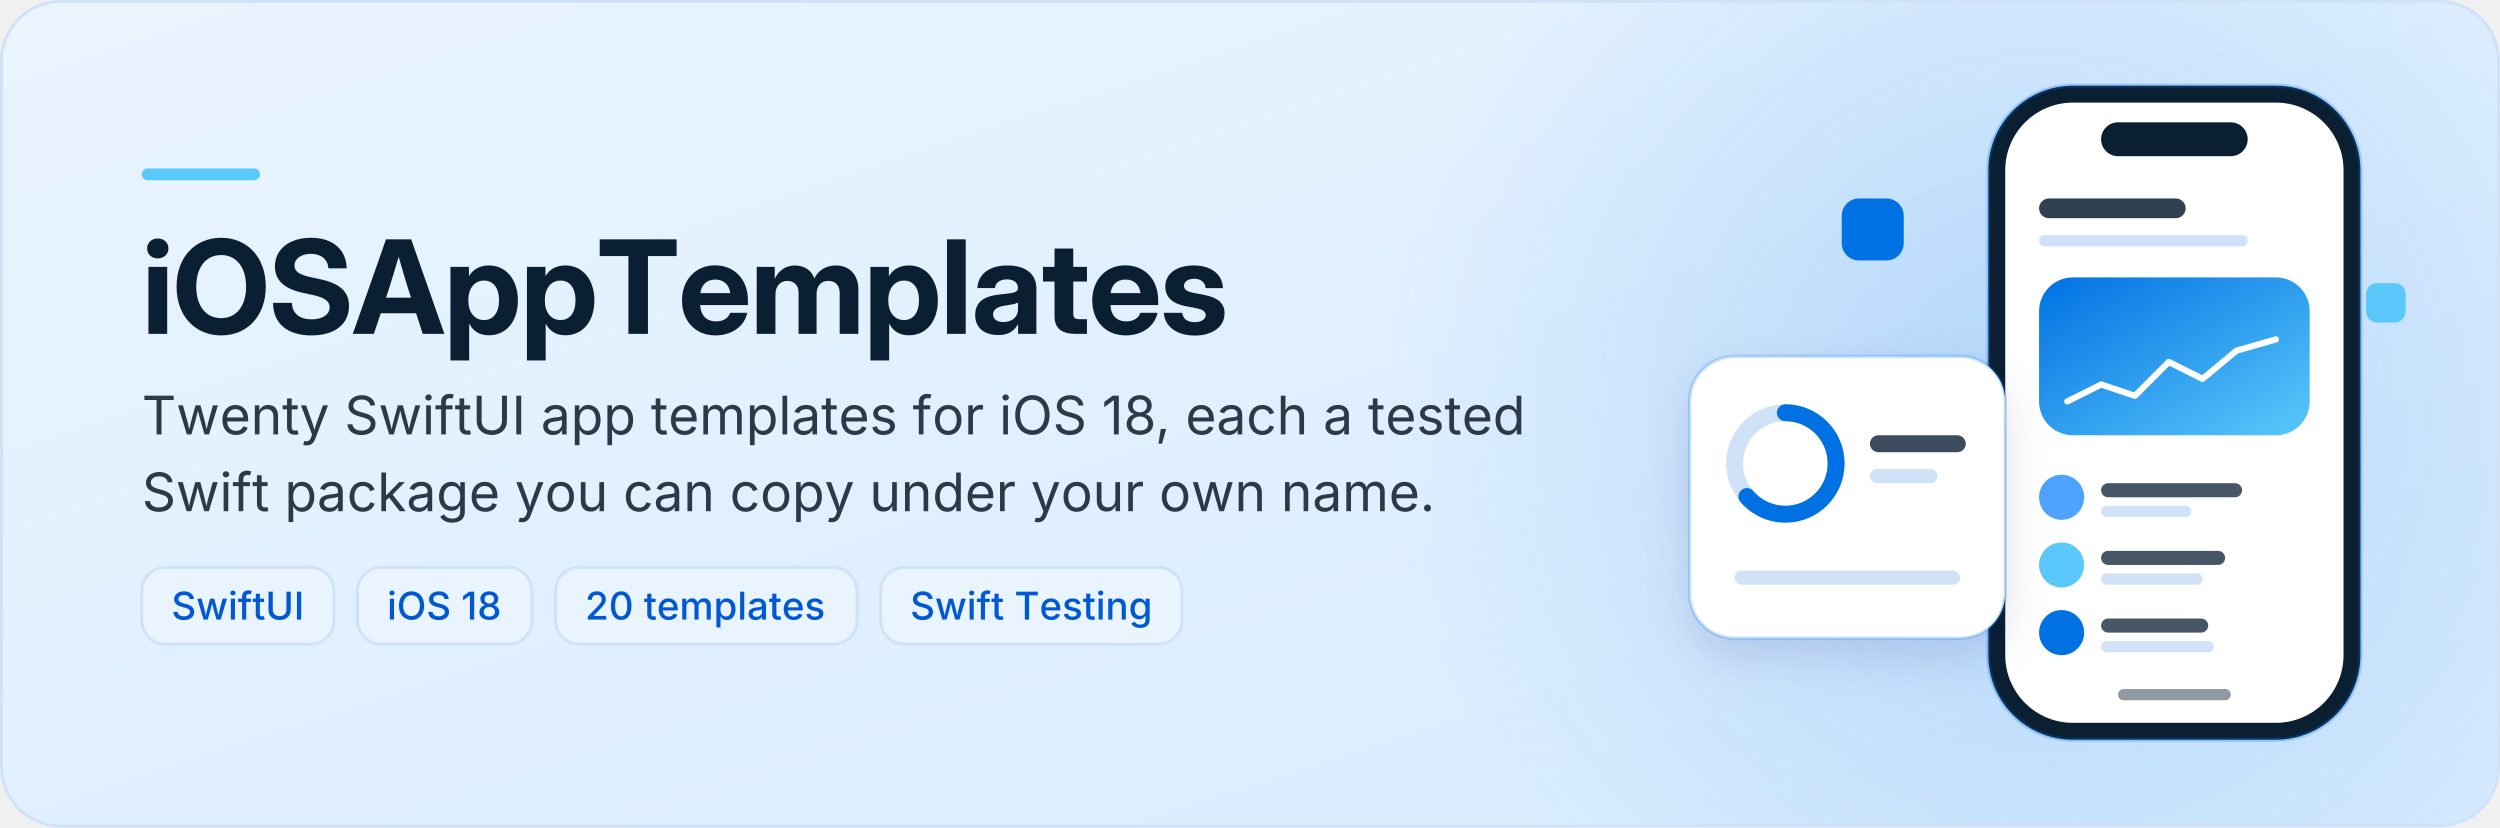
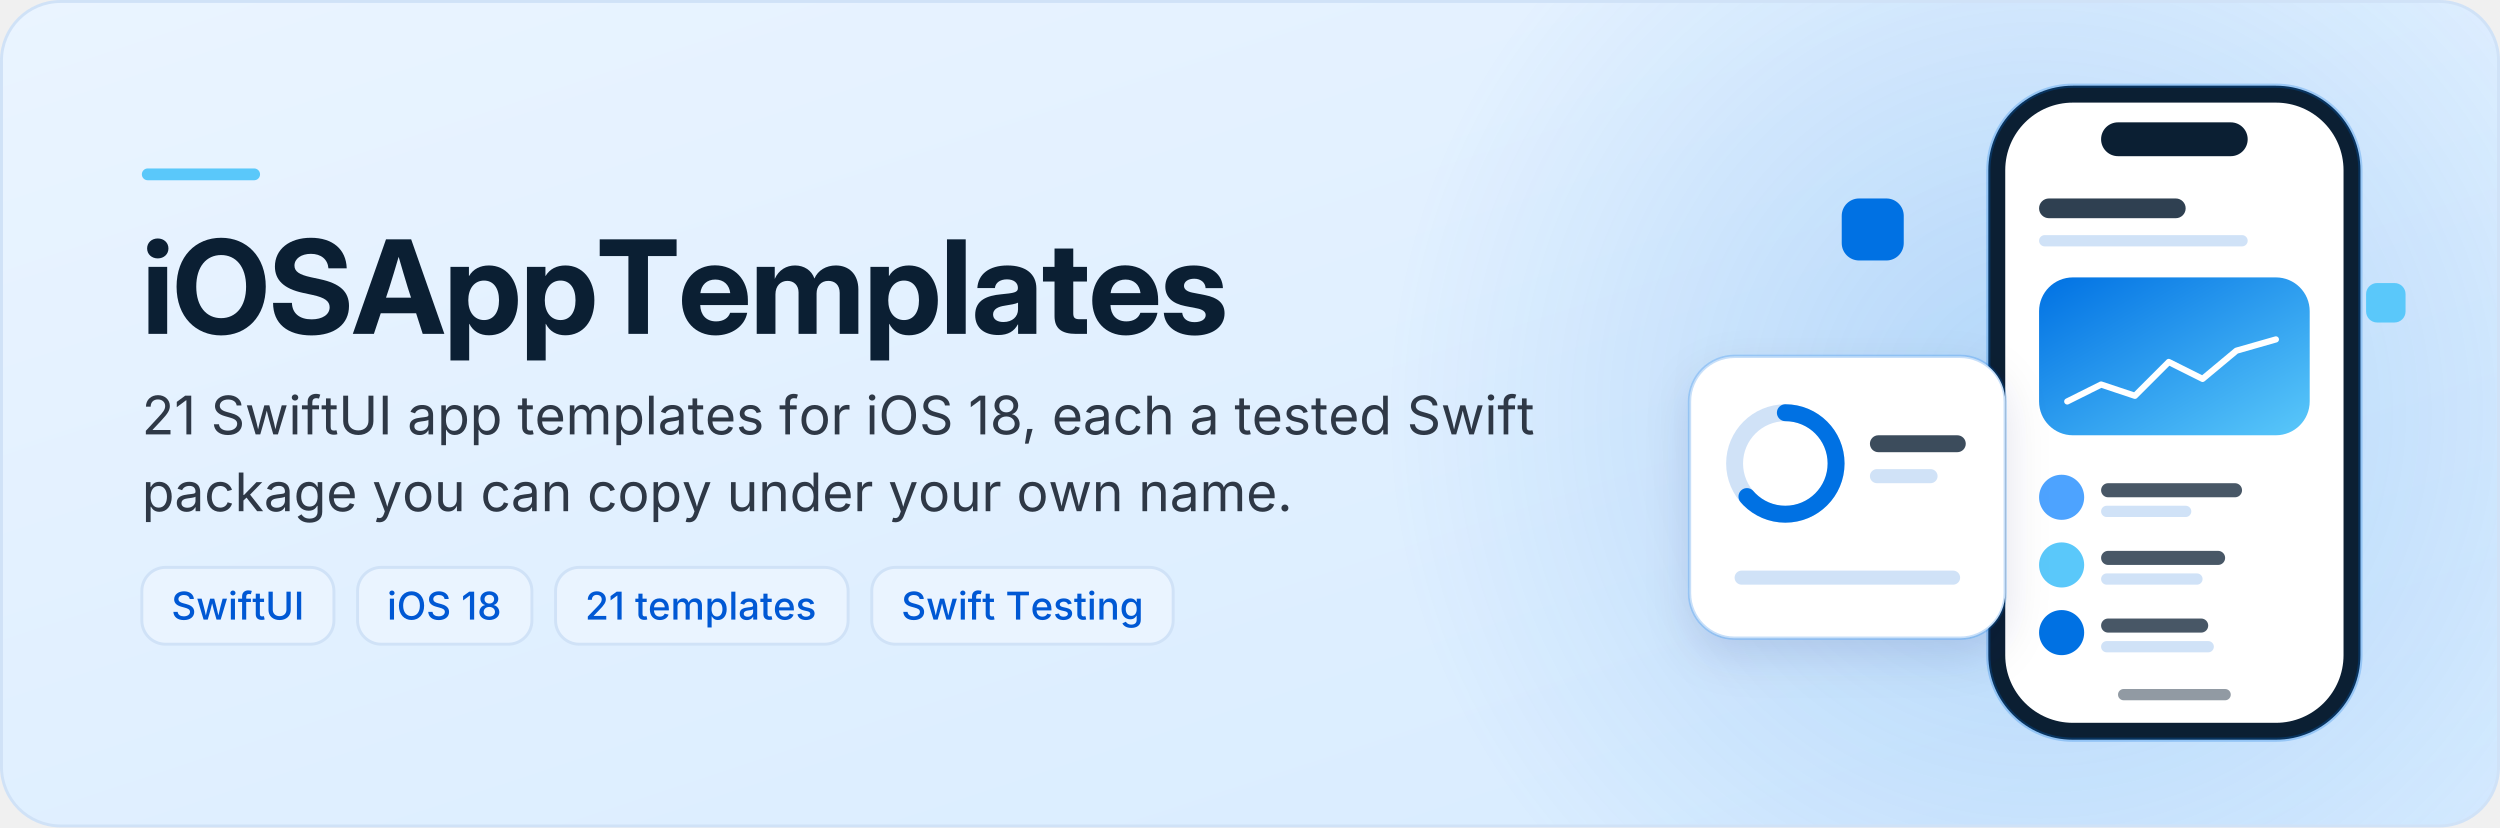
<svg xmlns="http://www.w3.org/2000/svg" width="846" height="280" viewBox="0 0 846 280" role="img" aria-labelledby="t">
  <style>.c{display:none}@media (max-width:500px){.w{display:none}.c{display:inline}}.m-float{animation:mFloat 6s ease-in-out infinite alternate}@keyframes mFloat{from{transform:translateY(0)}to{transform:translateY(-6px)}}.m-float-b{animation:mFloatB 7s ease-in-out infinite alternate}@keyframes mFloatB{from{transform:translateY(0)}to{transform:translateY(5px)}}.m-bob{animation:mBob 5s ease-in-out infinite alternate}@keyframes mBob{from{transform:translateY(0)}to{transform:translateY(-8px)}}.m-bar{transform-box:fill-box;transform-origin:center bottom;animation:mBar 4.2s ease-in-out infinite alternate}@keyframes mBar{from{transform:scaleY(.55)}to{transform:scaleY(1)}}.m-knob{animation:mKnob 6s ease-in-out infinite}@keyframes mKnob{0%,45%{transform:translateX(0)}55%,95%{transform:translateX(12px)}100%{transform:translateX(0)}}.m-slide{animation:mSlide 8s ease-in-out infinite alternate}@keyframes mSlide{from{transform:translateX(0)}to{transform:translateX(56px)}}.m-ring{stroke-dasharray:100;stroke-dashoffset:28;animation:mRing 7s ease-in-out infinite}@keyframes mRing{0%{stroke-dashoffset:100}45%,100%{stroke-dashoffset:28}}.m-caret{animation:mCaret 1.2s steps(1) infinite}@keyframes mCaret{50%{opacity:0}}.m-island{transform-box:fill-box;transform-origin:center;animation:mIsland 9s ease-in-out infinite}@keyframes mIsland{0%,20%{transform:scaleX(.42)}30%,70%{transform:scaleX(1)}80%,100%{transform:scaleX(.42)}}@media (prefers-reduced-motion: reduce){*{animation:none!important}}</style>
  <defs>
    <linearGradient id="bg" x1="0" y1="0" x2="1" y2="1">
      <stop offset="0" stop-color="#EAF4FF" />
      <stop offset="1" stop-color="#D6EBFF" />
    </linearGradient>
    <radialGradient id="glow">
      <stop offset="0" stop-color="#0071E3" stop-opacity="0.2" />
      <stop offset="1" stop-color="#0071E3" stop-opacity="0" />
    </radialGradient>
    <linearGradient id="mButton" x1="0" y1="0" x2="1" y2="1">
      <stop offset="0" stop-color="#0071E3" />
      <stop offset="1" stop-color="#5AC8FA" />
    </linearGradient>
    <filter id="mShadow" x="-20%" y="-20%" width="140%" height="150%">
      <feDropShadow dx="0" dy="6" stdDeviation="8" flood-color="#00285C" flood-opacity="0.12" />
    </filter>
    <clipPath id="frame">
      <rect x="0.5" y="0.5" width="845" height="279" rx="20" />
    </clipPath>
    <path id="bd689" d="M104 0L399 0L399-1056L104-1056ZM251-1189C348-1189 419-1256 419-1346C419-1436 348-1503 251-1503C154-1503 83-1436 83-1346C83-1256 154-1189 251-1189Z" />
    <path id="bd321" d="M765 24C1166 24 1468-270 1468-744C1468-1219 1166-1514 765-1514C364-1514 63-1219 63-744C63-272 364 24 765 24ZM765-248C535-248 373-428 373-744C373-1062 535-1242 765-1242C995-1242 1158-1062 1158-744C1158-428 995-248 765-248Z" />
    <path id="bd397" d="M675 24C1042 24 1266-153 1266-440C1266-664 1125-795 807-862L664-893C481-933 407-984 407-1076C407-1185 514-1261 666-1261C826-1261 931-1174 942-1033L1230-1033C1221-1333 1008-1514 665-1514C326-1514 99-1332 99-1061C99-848 242-711 537-647L694-613C883-572 961-516 961-420C961-304 848-229 677-229C486-229 371-325 367-489L70-489C70-165 293 24 675 24Z" />
    <path id="bd2" d="M9 0L341 0L449-325L1006-325L1110 0L1451 0L928-1490L532-1490ZM532-571L583-725C631-877 677-1029 731-1214C784-1029 830-877 876-725L926-571Z" />
    <path id="bd843" d="M104 418L399 418L399-158L402-158C463-39 570 22 709 22C985 22 1166-198 1166-529C1166-853 981-1078 711-1078C574-1078 463-1023 398-913L395-913L395-1056L104-1056ZM633-218C484-218 385-340 385-529C385-717 484-840 633-840C776-840 869-727 869-529C869-331 776-218 633-218Z" />
    <path id="bd411" d="M45-1226L497-1226L497 0L805 0L805-1226L1256-1226L1256-1490L45-1490Z" />
    <path id="bd614" d="M586 24C842 24 1046-122 1085-332L816-332C789-250 710-197 595-197C440-197 350-298 345-454L1096-454L1096-533C1096-855 887-1080 576-1080C273-1080 58-849 58-527C58-206 266 24 586 24ZM347-642C363-774 450-856 582-856C715-856 803-774 818-642Z" />
    <path id="bd766" d="M104 0L399 0L399-623C399-759 483-835 588-835C691-835 763-764 763-654L763 0L1047 0L1047-636C1047-754 1118-835 1232-835C1333-835 1411-773 1411-646L1411 0L1705 0L1705-700C1705-942 1554-1078 1351-1078C1198-1078 1068-1001 1013-872C969-1001 850-1078 708-1078C574-1078 451-1009 388-866L388-1056L104-1056Z" />
    <path id="bd736" d="M399-1490L104-1490L104 0L399 0Z" />
    <path id="bd507" d="M427 18C589 18 680-46 736-149L740-149L740 0L1028 0L1028-716C1028-942 862-1078 573-1078C283-1078 111-940 98-722L375-722C382-803 454-859 564-859C672-859 737-805 737-727L737-720C737-652 669-643 476-624C256-604 64-536 64-298C64-87 216 18 427 18ZM509-187C410-187 346-231 346-306C346-390 426-429 527-444C622-459 705-473 739-492L739-386C739-272 651-187 509-187Z" />
    <path id="bd889" d="M711-1056L495-1056L495-1344L200-1344L200-1056L18-1056L18-825L200-825L200-280C200-88 307 0 539 0L711 0L711-231L598-231C518-231 495-254 495-326L495-825L711-825Z" />
    <path id="bd871" d="M543 26C819 26 1011-112 1011-323C1011-478 913-570 700-612L500-651C419-668 372-703 372-757C372-820 433-869 534-869C638-869 710-806 712-721L985-721C979-941 799-1078 526-1078C251-1078 78-946 78-746C78-582 187-478 392-438L577-402C663-385 714-352 714-296C714-231 647-185 538-185C423-185 355-240 344-332L54-332C72-105 269 26 543 26Z" />
-     <path id="br411" d="M98-1322L567-1322L567 0L757 0L757-1322L1224-1322L1224-1490L98-1490Z" />
+     <path id="br1343" d="M154 0L1103 0L1103-167L416-167L416-179L742-526C1005-806 1078-933 1078-1094C1078-1327 889-1510 623-1510C358-1510 158-1331 158-1067L340-1067C340-1235 448-1345 618-1345C777-1345 898-1248 898-1092C898-955 814-853 649-674L154-137Z" />
+     <path id="br1342" d="M653-1490L420-1490L96-1251L96-1047L456-1314L466-1314L466 0L653 0Z" />
+     <path id="br397" d="M657 26C1001 26 1198-162 1198-406C1198-684 936-774 776-818L627-859C518-889 343-944 343-1100C343-1240 471-1342 664-1342C841-1342 975-1259 992-1114L1178-1114C1169-1339 964-1510 670-1510C382-1510 158-1343 158-1091C158-893 298-770 538-702L718-651C877-606 1013-553 1013-409C1013-250 859-144 657-144C482-144 326-221 311-390L116-390C133-140 334 26 657 26Z" />
    <path id="br984" d="M409 0L588 0L733-506C769-631 804-771 838-913C872-770 906-634 943-506L1088 0L1267 0L1606-1118L1415-1118L1279-630C1245-508 1208-367 1171-196C1136-369 1100-511 1068-630L936-1118L744-1118L610-630C576-506 540-363 504-193C467-371 429-513 397-630L261-1118L70-1118Z" />
-     <path id="br614" d="M628 24C857 24 1024-91 1076-260L902-308C860-194 761-136 629-136C431-136 295-264 286-498L1094-498L1094-573C1094-986 844-1132 607-1132C302-1132 104-893 104-550C104-206 304 24 628 24ZM287-650C298-821 415-972 607-972C791-972 894-840 911-650Z" />
-     <path id="br773" d="M338-670C338-861 459-970 620-970C776-970 872-867 872-695L872 0L1052 0L1052-710C1052-993 900-1132 674-1132C524-1132 404-1069 332-911L331-1118L158-1118L158 0L338 0Z" />
-     <path id="br889" d="M598-1118L368-1118L368-1384L188-1384L188-1118L20-1118L20-964L188-964L188-276C188-93 302 14 495 14C541 14 592 7 629-6L592-158C562-152 523-146 500-146C405-146 368-190 368-290L368-964L598-964Z" />
-     <path id="br998" d="M140 405C159 414 208 426 272 426C430 426 538 345 606 167L1097-1118L901-1118L661-455C626-358 600-261 575-168C549-261 524-357 489-455L251-1118L54-1118L481 6L449 99C394 259 315 283 205 254L186 249Z" />
-     <path id="br397" d="M657 26C1001 26 1198-162 1198-406C1198-684 936-774 776-818L627-859C518-889 343-944 343-1100C343-1240 471-1342 664-1342C841-1342 975-1259 992-1114L1178-1114C1169-1339 964-1510 670-1510C382-1510 158-1343 158-1091C158-893 298-770 538-702L718-651C877-606 1013-553 1013-409C1013-250 859-144 657-144C482-144 326-221 311-390L116-390C133-140 334 26 657 26Z" />
    <path id="br689" d="M158 0L338 0L338-1118L158-1118ZM249-1301C318-1301 375-1354 375-1420C375-1486 318-1539 249-1539C181-1539 124-1486 124-1420C124-1354 181-1301 249-1301Z" />
    <path id="br647" d="M678-1118L420-1118L420-1227C420-1335 468-1393 579-1393C629-1393 657-1382 676-1376L726-1530C699-1542 643-1560 558-1560C395-1560 240-1461 240-1267L240-1118L20-1118L20-964L240-964L240 0L420 0L420-964L678-964Z" />
+     <path id="br889" d="M598-1118L368-1118L368-1384L188-1384L188-1118L20-1118L20-964L188-964L188-276C188-93 302 14 495 14C541 14 592 7 629-6L592-158C562-152 523-146 500-146C405-146 368-190 368-290L368-964L598-964Z" />
    <path id="br424" d="M763 24C1114 24 1344-200 1344-507L1344-1490L1154-1490L1154-522C1154-308 1006-152 763-152C519-152 370-308 370-522L370-1490L180-1490L180-507C180-200 410 24 763 24Z" />
    <path id="br197" d="M370-1490L180-1490L180 0L370 0Z" />
    <path id="br507" d="M471 26C660 26 765-73 803-152L815-152L815 0L992 0L992-737C992-1086 723-1132 573-1132C400-1132 208-1070 122-867L295-810C330-888 417-974 578-974C733-974 812-894 812-755L812-749C812-666 724-672 525-647C318-621 90-574 90-318C90-98 259 26 471 26ZM502-133C368-133 271-193 271-309C271-436 386-478 517-495C586-504 782-524 812-559L812-404C812-267 701-133 502-133Z" />
    <path id="br843" d="M158 418L338 418L338-173L352-173C389-111 464 24 677 24C956 24 1150-200 1150-556C1150-910 955-1132 676-1132C458-1132 389-998 352-939L332-939L332-1118L158-1118ZM650-137C447-137 336-309 336-558C336-805 444-971 650-971C862-971 967-790 967-558C967-323 859-137 650-137Z" />
+     <path id="br614" d="M628 24C857 24 1024-91 1076-260L902-308C860-194 761-136 629-136C431-136 295-264 286-498L1094-498L1094-573C1094-986 844-1132 607-1132C302-1132 104-893 104-550C104-206 304 24 628 24ZM287-650C298-821 415-972 607-972C791-972 894-840 911-650Z" />
    <path id="br766" d="M158 0L338 0L338-704C338-882 457-974 588-974C714-974 807-891 807-767L807 0L987 0L987-730C987-871 1079-974 1230-974C1350-974 1456-910 1456-749L1456 0L1636 0L1636-754C1636-1013 1478-1138 1284-1138C1122-1138 985-1051 932-910C892-1048 794-1138 647-1138C515-1138 389-1064 334-913L333-1118L158-1118Z" />
    <path id="br736" d="M338-1490L158-1490L158 0L338 0Z" />
    <path id="br871" d="M538 24C800 24 979-119 979-315C979-468 884-569 681-617L512-657C381-688 324-734 324-817C324-910 424-979 557-979C701-979 764-901 795-821L958-863C907-1020 786-1132 556-1132C318-1132 142-998 142-806C142-649 239-549 442-501L628-457C738-431 792-380 792-303C792-211 692-134 536-134C402-134 311-189 279-312L108-271C148-78 308 24 538 24Z" />
    <path id="br790" d="M613 24C918 24 1124-207 1124-552C1124-902 918-1132 613-1132C309-1132 104-902 104-552C104-207 309 24 613 24ZM613-137C390-137 287-332 287-552C287-775 390-971 613-971C839-971 942-774 942-552C942-332 839-137 613-137Z" />
    <path id="br852" d="M158 0L338 0L338-700C338-851 456-960 617-960C665-960 714-952 725-950L725-1131C704-1132 660-1134 634-1134C501-1134 385-1059 344-946L332-946L332-1118L158-1118Z" />
    <path id="br321" d="M784 20C1166 20 1444-272 1444-744C1444-1217 1166-1510 784-1510C402-1510 122-1217 122-744C122-272 402 20 784 20ZM784-156C516-156 307-364 307-744C307-1126 516-1334 784-1334C1050-1334 1259-1127 1259-744C1259-363 1050-156 784-156Z" />
-     <path id="br1342" d="M653-1490L420-1490L96-1251L96-1047L456-1314L466-1314L466 0L653 0Z" />
    <path id="br1351" d="M633 20C933 20 1145-153 1145-396C1145-584 1016-744 854-774L854-782C995-819 1089-956 1089-1114C1089-1341 894-1510 633-1510C368-1510 176-1341 176-1114C176-956 268-819 413-782L413-774C246-744 122-584 122-396C122-153 330 20 633 20ZM633-145C432-145 309-248 309-406C309-571 445-689 633-689C817-689 955-571 955-406C955-248 830-145 633-145ZM633-848C472-848 360-949 360-1100C360-1249 468-1346 633-1346C795-1346 905-1249 905-1100C905-949 790-848 633-848Z" />
    <path id="br1501" d="M128 359L266 359L422-208L216-208Z" />
    <path id="br586" d="M613 24C832 24 1010-95 1070-294L898-343C865-222 763-137 613-137C390-137 287-332 287-552C287-775 390-971 613-971C760-971 860-889 893-774L1066-823C1005-1018 829-1132 613-1132C309-1132 104-902 104-552C104-207 309 24 613 24Z" />
    <path id="br670" d="M338-670C338-861 459-970 620-970C776-970 872-867 872-695L872 0L1053 0L1053-710C1053-993 900-1132 674-1132C528-1132 411-1073 338-924L338-1490L158-1490L158 0L338 0Z" />
    <path id="br597" d="M577 24C790 24 865-111 902-173L922-173L922 0L1096 0L1096-1490L916-1490L916-939L902-939C865-998 796-1132 578-1132C299-1132 104-910 104-556C104-200 298 24 577 24ZM604-137C395-137 287-323 287-558C287-790 392-971 604-971C810-971 918-805 918-558C918-309 807-137 604-137Z" />
    <path id="br727" d="M158 0L338 0L338-412L456-523L865 0L1096 0L593-638L1061-1118L838-1118L360-625L338-625L338-1490L158-1490Z" />
    <path id="br658" d="M611 442C883 442 1098 318 1098 29L1098-1118L923-1118L923-939L906-939C868-999 796-1132 580-1132C301-1132 104-910 104-564C104-213 308-18 576-18C792-18 863-141 901-205L918-205L918 19C918 203 789 285 611 285C414 285 344 185 297 120L151 214C220 337 363 442 611 442ZM606-178C396-178 287-338 287-568C287-791 393-971 606-971C812-971 920-805 920-568C920-324 809-178 606-178Z" />
+     <path id="br998" d="M140 405C159 414 208 426 272 426C430 426 538 345 606 167L1097-1118L901-1118L661-455C626-358 600-261 575-168C549-261 524-357 489-455L251-1118L54-1118L481 6L449 99C394 259 315 283 205 254L186 249Z" />
    <path id="br915" d="M537 14C684 14 806-46 879-209L879 0L1053 0L1053-1118L872-1118L872-448C872-257 751-148 591-148C435-148 338-251 338-423L338-1118L158-1118L158-408C158-125 311 14 537 14Z" />
+     <path id="br773" d="M338-670C338-861 459-970 620-970C776-970 872-867 872-695L872 0L1052 0L1052-710C1052-993 900-1132 674-1132C524-1132 404-1069 332-911L331-1118L158-1118L158 0L338 0Z" />
    <path id="br1502" d="M295 13C370 13 430-47 430-122C430-197 370-257 295-257C220-257 160-197 160-122C160-47 220 13 295 13Z" />
    <path id="bm397" d="M665 25C1015 25 1217-159 1217-412C1217-681 978-783 788-832L643-870C529-900 375-953 375-1094C375-1220 489-1312 670-1312C839-1312 960-1234 975-1098L1197-1098C1190-1335 981-1510 675-1510C375-1510 147-1339 147-1081C147-877 291-752 535-687L709-639C869-596 992-545 992-415C992-271 853-175 664-175C492-175 348-251 335-414L106-414C120-142 330 25 665 25Z" />
    <path id="bm984" d="M393 0L614 0L752-481C785-596 817-733 849-867C880-733 911-598 945-481L1083 0L1304 0L1641-1118L1407-1118L1284-655C1252-531 1217-390 1183-221C1149-391 1113-533 1082-655L960-1118L740-1118L617-655C584-530 548-387 514-219C480-393 443-535 412-655L289-1118L57-1118Z" />
    <path id="bm689" d="M148 0L368 0L368-1118L148-1118ZM259-1289C335-1289 398-1347 398-1419C398-1492 335-1550 259-1550C183-1550 120-1492 120-1419C120-1347 183-1289 259-1289Z" />
    <path id="bm647" d="M702-1118L452-1118L452-1216C452-1314 495-1368 600-1368C646-1368 677-1358 698-1352L749-1530C719-1541 653-1560 565-1560C388-1560 232-1455 232-1246L232-1118L20-1118L20-939L232-939L232 0L452 0L452-939L702-939Z" />
    <path id="bm889" d="M626-1118L403-1118L403-1384L183-1384L183-1118L20-1118L20-939L183-939L183-284C183-94 300 15 503 15C554 15 610 8 657-8L618-184C591-178 548-172 525-172C438-172 403-212 403-302L403-939L626-939Z" />
    <path id="bm424" d="M759 23C1115 23 1351-199 1351-512L1351-1490L1122-1490L1122-531C1122-330 983-184 759-184C534-184 393-330 393-531L393-1490L165-1490L165-512C165-199 400 23 759 23Z" />
    <path id="bm197" d="M393-1490L165-1490L165 0L393 0Z" />
    <path id="bm321" d="M786 20C1172 20 1457-268 1457-744C1457-1222 1172-1510 786-1510C399-1510 113-1222 113-744C113-268 399 20 786 20ZM786-188C530-188 339-384 339-744C339-1105 530-1302 786-1302C1040-1302 1231-1106 1231-744C1231-384 1040-188 786-188Z" />
    <path id="bm1342" d="M685-1490L421-1490L95-1254L95-1025L449-1283L459-1283L459 0L685 0Z" />
    <path id="bm1351" d="M644 20C955 20 1177-155 1177-397C1177-585 1043-743 876-773L876-781C1021-817 1121-953 1121-1113C1121-1340 917-1510 644-1510C368-1510 167-1341 167-1113C167-953 264-817 414-781L414-773C242-743 113-585 113-397C113-155 331 20 644 20ZM644-165C459-165 343-264 343-412C343-566 469-676 644-676C816-676 944-566 944-412C944-264 826-165 644-165ZM644-857C494-857 389-952 389-1092C389-1232 491-1323 644-1323C795-1323 899-1231 899-1092C899-952 791-857 644-857Z" />
    <path id="bm1343" d="M144 0L1128 0L1128-195L460-195L460-207L752-512C1029-792 1105-923 1105-1086C1105-1327 909-1510 626-1510C347-1510 142-1328 142-1056L361-1056C361-1216 463-1319 622-1319C773-1319 886-1227 886-1078C886-947 805-851 650-688L144-165Z" />
-     <path id="bm1341" d="M661 20C1009 20 1209-260 1209-744C1209-1227 1006-1510 661-1510C316-1510 113-1227 113-744C113-259 314 20 661 20ZM661-175C454-175 338-383 338-744C338-1106 454-1316 661-1316C867-1316 983-1107 983-744C983-383 867-175 661-175Z" />
    <path id="bm614" d="M630 23C869 23 1040-94 1093-268L886-317C847-213 755-159 632-159C449-159 325-276 317-492L1110-492L1110-570C1110-973 866-1132 611-1132C298-1132 96-895 96-551C96-204 300 23 630 23ZM318-656C330-817 436-950 612-950C781-950 876-832 892-656Z" />
    <path id="bm766" d="M148 0L368 0L368-695C368-858 474-944 597-944C715-944 801-865 801-746L801 0L1018 0L1018-716C1018-849 1102-944 1241-944C1355-944 1451-881 1451-732L1451 0L1671 0L1671-754C1671-1008 1515-1137 1317-1137C1158-1137 1020-1053 963-902C919-1050 823-1137 677-1137C544-1137 419-1064 362-909L357-1118L148-1118Z" />
    <path id="bm843" d="M148 418L368 418L368-175L380-175C419-104 500 22 703 22C975 22 1170-195 1170-556C1170-920 971-1132 703-1132C494-1132 419-1005 380-936L362-936L362-1118L148-1118ZM654-165C468-165 364-325 364-558C364-790 465-945 654-945C848-945 945-778 945-558C945-336 845-165 654-165Z" />
    <path id="bm736" d="M368-1490L148-1490L148 0L368 0Z" />
    <path id="bm507" d="M461 25C642 25 748-66 791-153L802-153L802 0L1015 0L1015-742C1015-1065 758-1132 578-1132C379-1132 191-1054 115-854L322-800C353-876 435-953 581-953C721-953 795-881 795-757L795-751C795-672 710-673 513-650C302-626 83-570 83-316C83-96 248 25 461 25ZM510-152C387-152 299-207 299-313C299-428 401-470 525-487C593-496 763-514 796-546L796-403C796-272 689-152 510-152Z" />
    <path id="bm871" d="M549 23C822 23 1010-121 1010-325C1010-480 912-580 705-627L525-667C402-695 352-739 352-813C352-897 444-958 565-958C697-958 760-888 789-810L986-853C938-1019 805-1132 563-1132C310-1132 130-999 130-799C130-639 230-537 438-490L626-447C732-423 783-377 783-306C783-223 693-155 551-155C421-155 336-209 305-326L98-283C138-85 306 23 549 23Z" />
    <path id="bm411" d="M90-1294L555-1294L555 0L784 0L784-1294L1247-1294L1247-1490L90-1490Z" />
    <path id="bm773" d="M368-662C368-839 478-940 628-940C774-940 864-844 864-683L864 0L1084 0L1084-710C1084-986 932-1132 704-1132C546-1132 429-1061 359-903L358-1118L148-1118L148 0L368 0Z" />
    <path id="bm658" d="M616 442C902 442 1121 310 1121 16L1121-1118L906-1118L906-936L890-936C851-1006 772-1132 566-1132C297-1132 96-920 96-563C96-206 300-17 563-17C767-17 844-130 883-203L902-203L902 15C902 187 785 265 615 265C435 265 365 176 325 112L141 199C204 334 357 442 616 442ZM614-200C422-200 321-348 321-566C321-779 419-945 614-945C803-945 903-790 903-566C903-337 800-200 614-200Z" />
-     <path id="bm998" d="M133 402C160 414 218 426 287 426C467 426 578 334 646 155L1132-1118L896-1118L671-483C636-386 611-289 586-193C562-289 539-385 505-483L284-1118L46-1118L471 5L447 87C406 231 326 259 212 229L187 223Z" />
    <path id="bm790" d="M618 23C933 23 1141-208 1141-553C1141-901 933-1132 618-1132C303-1132 96-901 96-553C96-208 303 23 618 23ZM618-163C416-163 320-341 320-553C320-768 416-946 618-946C822-946 918-767 918-553C918-341 822-163 618-163Z" />
    <path id="bm852" d="M148 0L368 0L368-679C368-826 480-930 634-930C680-930 733-922 749-918L749-1128C726-1131 684-1134 656-1134C525-1134 414-1060 373-938L361-938L361-1118L148-1118Z" />
    <path id="bm1501" d="M125 371L285 371L450-214L213-214Z" />
    <path id="bm586" d="M618 23C853 23 1035-104 1089-315L881-365C851-244 758-163 619-163C417-163 320-340 320-553C320-769 417-946 619-946C756-946 847-867 877-752L1086-802C1031-1009 850-1132 618-1132C303-1132 96-901 96-553C96-208 303 23 618 23Z" />
    <path id="bm670" d="M368-662C368-839 478-940 628-940C774-940 864-844 864-683L864 0L1085 0L1085-710C1085-986 932-1132 704-1132C551-1132 436-1065 366-917L366-1490L148-1490L148 0L368 0Z" />
    <path id="bm597" d="M564 22C766 22 847-104 886-175L904-175L904 0L1118 0L1118-1490L898-1490L898-936L886-936C848-1005 772-1132 564-1132C295-1132 96-920 96-556C96-195 292 22 564 22ZM612-165C421-165 321-336 321-558C321-778 418-945 612-945C801-945 902-790 902-558C902-325 799-165 612-165Z" />
    <path id="bm727" d="M148 0L368 0L368-394L475-501L852 0L1124 0L643-636L1093-1118L829-1118L388-646L368-646L368-1490L148-1490Z" />
+     <path id="bm998" d="M133 402C160 414 218 426 287 426C467 426 578 334 646 155L1132-1118L896-1118L671-483C636-386 611-289 586-193C562-289 539-385 505-483L284-1118L46-1118L471 5L447 87C406 231 326 259 212 229L187 223Z" />
    <path id="bm915" d="M529 14C683 14 803-55 873-217L874 0L1085 0L1085-1118L864-1118L864-456C864-279 753-178 604-178C458-178 368-274 368-435L368-1118L148-1118L148-408C148-132 301 14 529 14Z" />
    <path id="bm1502" d="M311 15C393 15 458-50 458-132C458-215 393-280 311-280C228-280 163-215 163-132C163-50 228 15 311 15Z" />
  </defs>
  <g clip-path="url(#frame)">
    <rect width="846" height="280" fill="url(#bg)" />
    <circle class="w" cx="690" cy="140" r="220" fill="url(#glow)" />
    <g class="w">
      <g transform="translate(566 29) scale(0.954)">
        <g class="m-float">
          <rect x="112" y="0" width="132" height="232" rx="30" fill="#0B1F33" stroke="rgba(0,113,227,0.25)" stroke-width="1.5" />
          <rect x="118" y="6" width="120" height="220" rx="24" fill="#FFFFFF" />
          <rect class="m-island" x="152" y="13" width="52" height="12" rx="6" fill="#0B1F33" />
          <g>
            <rect x="130" y="40" width="52" height="7" rx="3.5" fill="#0B1F33" opacity=".85" />
            <rect x="130" y="53" width="74" height="4" rx="2" fill="#D0E2F7" />
            <rect x="130" y="68" width="96" height="56" rx="12" fill="url(#mButton)" />
            <path d="M140 112 l12 -6 l12 4 l12 -12 l12 6 l12 -10 l14 -4" fill="none" stroke="#fff" stroke-width="2.2" stroke-linecap="round" stroke-linejoin="round" />
            <circle cx="138" cy="146" r="8" fill="#4DA3FF" />
            <rect x="152" y="141" width="50" height="5" rx="2.5" fill="#0B1F33" opacity=".75" />
            <rect x="152" y="149" width="32" height="4" rx="2" fill="#D0E2F7" />
            <circle cx="138" cy="170" r="8" fill="#5AC8FA" />
            <rect x="152" y="165" width="44" height="5" rx="2.5" fill="#0B1F33" opacity=".75" />
            <rect x="152" y="173" width="36" height="4" rx="2" fill="#D0E2F7" />
            <circle cx="138" cy="194" r="8" fill="#0071E3" />
            <rect x="152" y="189" width="38" height="5" rx="2.5" fill="#0B1F33" opacity=".75" />
            <rect x="152" y="197" width="40" height="4" rx="2" fill="#D0E2F7" />
            <rect x="158" y="214" width="40" height="4" rx="2" fill="#0B1F33" opacity=".45" />
          </g>
        </g>
        <g class="m-float-b">
          <rect x="6" y="96" width="112" height="100" rx="16" fill="#FFFFFF" stroke="rgba(0,113,227,0.22)" stroke-width="1.2" filter="url(#mShadow)" />
          <circle cx="40" cy="134" r="18" fill="none" stroke="#D0E2F7" stroke-width="6" />
          <circle class="m-ring" cx="40" cy="134" r="18" fill="none" stroke="#0071E3" stroke-width="6" stroke-linecap="round" pathLength="100" transform="rotate(-90 40 134)" />
          <rect x="70" y="124" width="34" height="6" rx="3" fill="#0B1F33" opacity=".8" />
          <rect x="70" y="136" width="24" height="5" rx="2.5" fill="#D0E2F7" />
          <rect x="22" y="172" width="80" height="5" rx="2.5" fill="#D0E2F7" />
        </g>
        <rect class="m-bob" style="animation-delay:-0s" x="60" y="40" width="22" height="22" rx="6.16" fill="#0071E3" />
        <rect class="m-bob" style="animation-delay:-1.6s" x="246" y="70" width="14" height="14" rx="3.92" fill="#5AC8FA" />
      </g>
      <rect x="48" y="57" width="40" height="4" rx="2" fill="#5AC8FA" />
      <g fill="#0B1F33" transform="translate(48 112.99) scale(0.021484)">
        <use href="#bd689" x="0" />
        <use href="#bd321" x="484" />
        <use href="#bd397" x="1997" />
        <use href="#bd2" x="3314" />
        <use href="#bd843" x="4757" />
        <use href="#bd843" x="5962" />
        <use href="#bd411" x="7167" />
        <use href="#bd614" x="8450" />
        <use href="#bd766" x="9581" />
        <use href="#bd843" x="11372" />
        <use href="#bd736" x="12578" />
        <use href="#bd507" x="13062" />
        <use href="#bd889" x="14176" />
        <use href="#bd614" x="14912" />
        <use href="#bd871" x="16043" />
      </g>
      <g fill="#2E3846" transform="translate(48 146.99) scale(0.008789)">
-         <use href="#br411" x="0" />
-         <use href="#br984" x="1322" />
-         <use href="#br614" x="2998" />
-         <use href="#br773" x="4192" />
-         <use href="#br889" x="5402" />
-         <use href="#br998" x="6072" />
-         <use href="#br397" x="7799" />
-         <use href="#br984" x="9113" />
-         <use href="#br689" x="10789" />
-         <use href="#br647" x="11285" />
-         <use href="#br889" x="12043" />
-         <use href="#br424" x="12713" />
-         <use href="#br197" x="14237" />
-         <use href="#br507" x="15363" />
-         <use href="#br843" x="16513" />
-         <use href="#br843" x="17767" />
-         <use href="#br889" x="19597" />
-         <use href="#br614" x="20267" />
-         <use href="#br766" x="21461" />
-         <use href="#br843" x="23255" />
-         <use href="#br736" x="24509" />
-         <use href="#br507" x="25005" />
-         <use href="#br889" x="26155" />
-         <use href="#br614" x="26825" />
-         <use href="#br871" x="28019" />
-         <use href="#br647" x="29676" />
-         <use href="#br790" x="30434" />
-         <use href="#br852" x="31662" />
-         <use href="#br689" x="33009" />
-         <use href="#br321" x="33505" />
-         <use href="#br397" x="35071" />
-         <use href="#br1342" x="36961" />
-         <use href="#br1351" x="37794" />
-         <use href="#br1501" x="39015" />
-         <use href="#br614" x="40181" />
-         <use href="#br507" x="41375" />
-         <use href="#br586" x="42525" />
-         <use href="#br670" x="43695" />
-         <use href="#br507" x="45482" />
-         <use href="#br889" x="47208" />
-         <use href="#br614" x="47878" />
-         <use href="#br871" x="49072" />
-         <use href="#br889" x="50153" />
-         <use href="#br614" x="50823" />
-         <use href="#br597" x="52017" />
+         <use href="#br1343" x="0" />
+         <use href="#br1342" x="1249" />
+         <use href="#br397" x="2658" />
+         <use href="#br984" x="3972" />
+         <use href="#br689" x="5648" />
+         <use href="#br647" x="6144" />
+         <use href="#br889" x="6902" />
+         <use href="#br424" x="7572" />
+         <use href="#br197" x="9096" />
+         <use href="#br507" x="10222" />
+         <use href="#br843" x="11372" />
+         <use href="#br843" x="12626" />
+         <use href="#br889" x="14456" />
+         <use href="#br614" x="15126" />
+         <use href="#br766" x="16320" />
+         <use href="#br843" x="18114" />
+         <use href="#br736" x="19368" />
+         <use href="#br507" x="19864" />
+         <use href="#br889" x="21014" />
+         <use href="#br614" x="21684" />
+         <use href="#br871" x="22878" />
+         <use href="#br647" x="24535" />
+         <use href="#br790" x="25293" />
+         <use href="#br852" x="26521" />
+         <use href="#br689" x="27868" />
+         <use href="#br321" x="28364" />
+         <use href="#br397" x="29930" />
+         <use href="#br1342" x="31820" />
+         <use href="#br1351" x="32653" />
+         <use href="#br1501" x="33874" />
+         <use href="#br614" x="35040" />
+         <use href="#br507" x="36234" />
+         <use href="#br586" x="37384" />
+         <use href="#br670" x="38554" />
+         <use href="#br507" x="40341" />
+         <use href="#br889" x="42067" />
+         <use href="#br614" x="42737" />
+         <use href="#br871" x="43931" />
+         <use href="#br889" x="45012" />
+         <use href="#br614" x="45682" />
+         <use href="#br597" x="46876" />
+         <use href="#br397" x="48706" />
+         <use href="#br984" x="50020" />
+         <use href="#br689" x="51696" />
+         <use href="#br647" x="52192" />
+         <use href="#br889" x="52950" />
      </g>
      <g fill="#2E3846" transform="translate(48 172.99) scale(0.008789)">
-         <use href="#br397" x="0" />
-         <use href="#br984" x="1314" />
-         <use href="#br689" x="2990" />
-         <use href="#br647" x="3486" />
-         <use href="#br889" x="4244" />
-         <use href="#br843" x="5490" />
-         <use href="#br507" x="6744" />
-         <use href="#br586" x="7894" />
-         <use href="#br727" x="9064" />
-         <use href="#br507" x="10188" />
-         <use href="#br658" x="11338" />
-         <use href="#br614" x="12594" />
-         <use href="#br998" x="14364" />
-         <use href="#br790" x="15515" />
-         <use href="#br915" x="16743" />
-         <use href="#br586" x="18530" />
-         <use href="#br507" x="19700" />
-         <use href="#br773" x="20850" />
-         <use href="#br586" x="22636" />
-         <use href="#br790" x="23806" />
-         <use href="#br843" x="25034" />
-         <use href="#br998" x="26288" />
-         <use href="#br915" x="28015" />
-         <use href="#br773" x="29226" />
-         <use href="#br597" x="30436" />
-         <use href="#br614" x="31690" />
-         <use href="#br852" x="32884" />
-         <use href="#br998" x="34231" />
-         <use href="#br790" x="35382" />
-         <use href="#br915" x="36610" />
-         <use href="#br852" x="37821" />
-         <use href="#br790" x="39168" />
-         <use href="#br984" x="40396" />
-         <use href="#br773" x="42072" />
-         <use href="#br773" x="43858" />
-         <use href="#br507" x="45068" />
-         <use href="#br766" x="46218" />
-         <use href="#br614" x="48012" />
-         <use href="#br1502" x="49206" />
+         <use href="#br843" x="0" />
+         <use href="#br507" x="1254" />
+         <use href="#br586" x="2404" />
+         <use href="#br727" x="3574" />
+         <use href="#br507" x="4698" />
+         <use href="#br658" x="5848" />
+         <use href="#br614" x="7104" />
+         <use href="#br998" x="8874" />
+         <use href="#br790" x="10025" />
+         <use href="#br915" x="11253" />
+         <use href="#br586" x="13040" />
+         <use href="#br507" x="14210" />
+         <use href="#br773" x="15360" />
+         <use href="#br586" x="17146" />
+         <use href="#br790" x="18316" />
+         <use href="#br843" x="19544" />
+         <use href="#br998" x="20798" />
+         <use href="#br915" x="22525" />
+         <use href="#br773" x="23736" />
+         <use href="#br597" x="24946" />
+         <use href="#br614" x="26200" />
+         <use href="#br852" x="27394" />
+         <use href="#br998" x="28741" />
+         <use href="#br790" x="29892" />
+         <use href="#br915" x="31120" />
+         <use href="#br852" x="32331" />
+         <use href="#br790" x="33678" />
+         <use href="#br984" x="34906" />
+         <use href="#br773" x="36582" />
+         <use href="#br773" x="38368" />
+         <use href="#br507" x="39578" />
+         <use href="#br766" x="40728" />
+         <use href="#br614" x="42522" />
+         <use href="#br1502" x="43716" />
      </g>
      <rect x="48" y="192" width="65" height="26" rx="8" fill="#EAF4FF" stroke="#D0E2F7" />
      <g fill="#0058D4" transform="translate(58 209.68) scale(0.006348)">
        <use href="#bm397" x="0" />
        <use href="#bm984" x="1323" />
        <use href="#bm689" x="3021" />
        <use href="#bm647" x="3537" />
        <use href="#bm889" x="4314" />
        <use href="#bm424" x="5011" />
        <use href="#bm197" x="6527" />
      </g>
      <rect x="121" y="192" width="59" height="26" rx="8" fill="#EAF4FF" stroke="#D0E2F7" />
      <g fill="#0058D4" transform="translate(131 209.68) scale(0.006348)">
        <use href="#bm689" x="0" />
        <use href="#bm321" x="516" />
        <use href="#bm397" x="2086" />
        <use href="#bm1342" x="3955" />
        <use href="#bm1351" x="4805" />
      </g>
-       <rect x="188" y="192" width="102" height="26" rx="8" fill="#EAF4FF" stroke="#D0E2F7" />
+       <rect x="188" y="192" width="99" height="26" rx="8" fill="#EAF4FF" stroke="#D0E2F7" />
      <g fill="#0058D4" transform="translate(198 209.68) scale(0.006348)">
        <use href="#bm1343" x="0" />
-         <use href="#bm1341" x="1262" />
-         <use href="#bm889" x="3130" />
-         <use href="#bm614" x="3827" />
-         <use href="#bm766" x="5030" />
-         <use href="#bm843" x="6849" />
-         <use href="#bm736" x="8115" />
-         <use href="#bm507" x="8631" />
-         <use href="#bm889" x="9794" />
-         <use href="#bm614" x="10491" />
-         <use href="#bm871" x="11694" />
-       </g>
-       <rect x="298" y="192" width="102" height="26" rx="8" fill="#EAF4FF" stroke="#D0E2F7" />
-       <g fill="#0058D4" transform="translate(308 209.68) scale(0.006348)">
+         <use href="#bm1342" x="1262" />
+         <use href="#bm889" x="2658" />
+         <use href="#bm614" x="3355" />
+         <use href="#bm766" x="4558" />
+         <use href="#bm843" x="6377" />
+         <use href="#bm736" x="7643" />
+         <use href="#bm507" x="8159" />
+         <use href="#bm889" x="9322" />
+         <use href="#bm614" x="10019" />
+         <use href="#bm871" x="11222" />
+       </g>
+       <rect x="295" y="192" width="102" height="26" rx="8" fill="#EAF4FF" stroke="#D0E2F7" />
+       <g fill="#0058D4" transform="translate(305 209.68) scale(0.006348)">
        <use href="#bm397" x="0" />
        <use href="#bm984" x="1323" />
        <use href="#bm689" x="3021" />
        <use href="#bm647" x="3537" />
        <use href="#bm889" x="4314" />
        <use href="#bm411" x="5557" />
        <use href="#bm614" x="6894" />
        <use href="#bm871" x="8097" />
        <use href="#bm889" x="9200" />
        <use href="#bm689" x="9897" />
        <use href="#bm773" x="10413" />
        <use href="#bm658" x="11645" />
      </g>
    </g>
    <circle class="c" cx="786" cy="140" r="260" fill="url(#glow)" />
    <g class="c">
      <rect x="48" y="33" width="40" height="4" rx="2" fill="#5AC8FA" />
      <g fill="#0B1F33" transform="translate(48 103.53) scale(0.03125)">
        <use href="#bd689" x="0" />
        <use href="#bd321" x="484" />
        <use href="#bd397" x="1996" />
        <use href="#bd2" x="3312" />
        <use href="#bd843" x="4754" />
        <use href="#bd843" x="5959" />
        <use href="#bd411" x="7164" />
        <use href="#bd614" x="8446" />
        <use href="#bd766" x="9576" />
        <use href="#bd843" x="11367" />
        <use href="#bd736" x="12572" />
        <use href="#bd507" x="13056" />
        <use href="#bd889" x="14169" />
        <use href="#bd614" x="14904" />
        <use href="#bd871" x="16035" />
      </g>
      <g fill="#2E3846" transform="translate(48 155.53) scale(0.017578)">
-         <use href="#bm411" x="0" />
-         <use href="#bm984" x="1337" />
-         <use href="#bm614" x="3035" />
-         <use href="#bm773" x="4238" />
-         <use href="#bm889" x="5470" />
-         <use href="#bm998" x="6167" />
-         <use href="#bm397" x="7891" />
-         <use href="#bm984" x="9214" />
-         <use href="#bm689" x="10912" />
-         <use href="#bm647" x="11428" />
-         <use href="#bm889" x="12205" />
-         <use href="#bm424" x="12902" />
-         <use href="#bm197" x="14418" />
-         <use href="#bm507" x="15522" />
-         <use href="#bm843" x="16685" />
-         <use href="#bm843" x="17951" />
-         <use href="#bm889" x="19763" />
-         <use href="#bm614" x="20460" />
-         <use href="#bm766" x="21663" />
-         <use href="#bm843" x="23482" />
-         <use href="#bm736" x="24748" />
-         <use href="#bm507" x="25264" />
-         <use href="#bm889" x="26427" />
-         <use href="#bm614" x="27124" />
-         <use href="#bm871" x="28327" />
-         <use href="#bm647" x="29976" />
-         <use href="#bm790" x="30753" />
-         <use href="#bm852" x="31990" />
-         <use href="#bm689" x="33328" />
-         <use href="#bm321" x="33844" />
-         <use href="#bm397" x="35414" />
-         <use href="#bm1342" x="37283" />
-         <use href="#bm1351" x="38133" />
-         <use href="#bm1501" x="39377" />
+         <use href="#bm1343" x="0" />
+         <use href="#bm1342" x="1262" />
+         <use href="#bm397" x="2658" />
+         <use href="#bm984" x="3981" />
+         <use href="#bm689" x="5679" />
+         <use href="#bm647" x="6195" />
+         <use href="#bm889" x="6972" />
+         <use href="#bm424" x="7669" />
+         <use href="#bm197" x="9185" />
+         <use href="#bm507" x="10289" />
+         <use href="#bm843" x="11452" />
+         <use href="#bm843" x="12718" />
+         <use href="#bm889" x="14530" />
+         <use href="#bm614" x="15227" />
+         <use href="#bm766" x="16430" />
+         <use href="#bm843" x="18249" />
+         <use href="#bm736" x="19515" />
+         <use href="#bm507" x="20031" />
+         <use href="#bm889" x="21194" />
+         <use href="#bm614" x="21891" />
+         <use href="#bm871" x="23094" />
+         <use href="#bm647" x="24743" />
+         <use href="#bm790" x="25520" />
+         <use href="#bm852" x="26757" />
+         <use href="#bm689" x="28095" />
+         <use href="#bm321" x="28611" />
+         <use href="#bm397" x="30181" />
+         <use href="#bm1342" x="32050" />
+         <use href="#bm1351" x="32900" />
+         <use href="#bm1501" x="34144" />
+         <use href="#bm614" x="35290" />
+         <use href="#bm507" x="36493" />
+         <use href="#bm586" x="37656" />
+         <use href="#bm670" x="38838" />
+         <use href="#bm507" x="40616" />
      </g>
      <g fill="#2E3846" transform="translate(48 201.53) scale(0.017578)">
-         <use href="#bm614" x="0" />
-         <use href="#bm507" x="1203" />
-         <use href="#bm586" x="2366" />
-         <use href="#bm670" x="3548" />
-         <use href="#bm507" x="5326" />
-         <use href="#bm889" x="7035" />
-         <use href="#bm614" x="7732" />
-         <use href="#bm871" x="8935" />
-         <use href="#bm889" x="10038" />
-         <use href="#bm614" x="10735" />
-         <use href="#bm597" x="11938" />
-         <use href="#bm397" x="13750" />
-         <use href="#bm984" x="15073" />
-         <use href="#bm689" x="16771" />
-         <use href="#bm647" x="17287" />
-         <use href="#bm889" x="18064" />
-         <use href="#bm843" x="19307" />
-         <use href="#bm507" x="20573" />
-         <use href="#bm586" x="21736" />
-         <use href="#bm727" x="22918" />
-         <use href="#bm507" x="24063" />
-         <use href="#bm658" x="25226" />
-         <use href="#bm614" x="26495" />
-         <use href="#bm998" x="28244" />
-         <use href="#bm790" x="29422" />
-         <use href="#bm915" x="30659" />
-         <use href="#bm586" x="32437" />
-         <use href="#bm507" x="33619" />
-         <use href="#bm773" x="34782" />
-         <use href="#bm586" x="36560" />
-         <use href="#bm790" x="37742" />
-         <use href="#bm843" x="38979" />
-         <use href="#bm998" x="40245" />
+         <use href="#bm889" x="0" />
+         <use href="#bm614" x="697" />
+         <use href="#bm871" x="1900" />
+         <use href="#bm889" x="3003" />
+         <use href="#bm614" x="3700" />
+         <use href="#bm597" x="4903" />
+         <use href="#bm397" x="6715" />
+         <use href="#bm984" x="8038" />
+         <use href="#bm689" x="9736" />
+         <use href="#bm647" x="10252" />
+         <use href="#bm889" x="11029" />
+         <use href="#bm843" x="12272" />
+         <use href="#bm507" x="13538" />
+         <use href="#bm586" x="14701" />
+         <use href="#bm727" x="15883" />
+         <use href="#bm507" x="17028" />
+         <use href="#bm658" x="18191" />
+         <use href="#bm614" x="19460" />
+         <use href="#bm998" x="21209" />
+         <use href="#bm790" x="22387" />
+         <use href="#bm915" x="23624" />
+         <use href="#bm586" x="25402" />
+         <use href="#bm507" x="26584" />
+         <use href="#bm773" x="27747" />
+         <use href="#bm586" x="29525" />
+         <use href="#bm790" x="30707" />
+         <use href="#bm843" x="31944" />
+         <use href="#bm998" x="33210" />
+         <use href="#bm915" x="34934" />
+         <use href="#bm773" x="36166" />
+         <use href="#bm597" x="37398" />
+         <use href="#bm614" x="38664" />
+         <use href="#bm852" x="39867" />
      </g>
      <g fill="#2E3846" transform="translate(48 247.53) scale(0.017578)">
-         <use href="#bm915" x="0" />
-         <use href="#bm773" x="1232" />
-         <use href="#bm597" x="2464" />
-         <use href="#bm614" x="3730" />
-         <use href="#bm852" x="4933" />
-         <use href="#bm998" x="6271" />
-         <use href="#bm790" x="7449" />
-         <use href="#bm915" x="8686" />
-         <use href="#bm852" x="9918" />
-         <use href="#bm790" x="11256" />
-         <use href="#bm984" x="12493" />
-         <use href="#bm773" x="14191" />
-         <use href="#bm773" x="15969" />
-         <use href="#bm507" x="17201" />
-         <use href="#bm766" x="18364" />
-         <use href="#bm614" x="20183" />
-         <use href="#bm1502" x="21386" />
+         <use href="#bm998" x="0" />
+         <use href="#bm790" x="1178" />
+         <use href="#bm915" x="2415" />
+         <use href="#bm852" x="3647" />
+         <use href="#bm790" x="4985" />
+         <use href="#bm984" x="6222" />
+         <use href="#bm773" x="7920" />
+         <use href="#bm773" x="9698" />
+         <use href="#bm507" x="10930" />
+         <use href="#bm766" x="12093" />
+         <use href="#bm614" x="13912" />
+         <use href="#bm1502" x="15115" />
      </g>
    </g>
  </g>
  <rect x="0.5" y="0.5" width="845" height="279" rx="20" fill="none" stroke="#D0E2F7" />
</svg>
